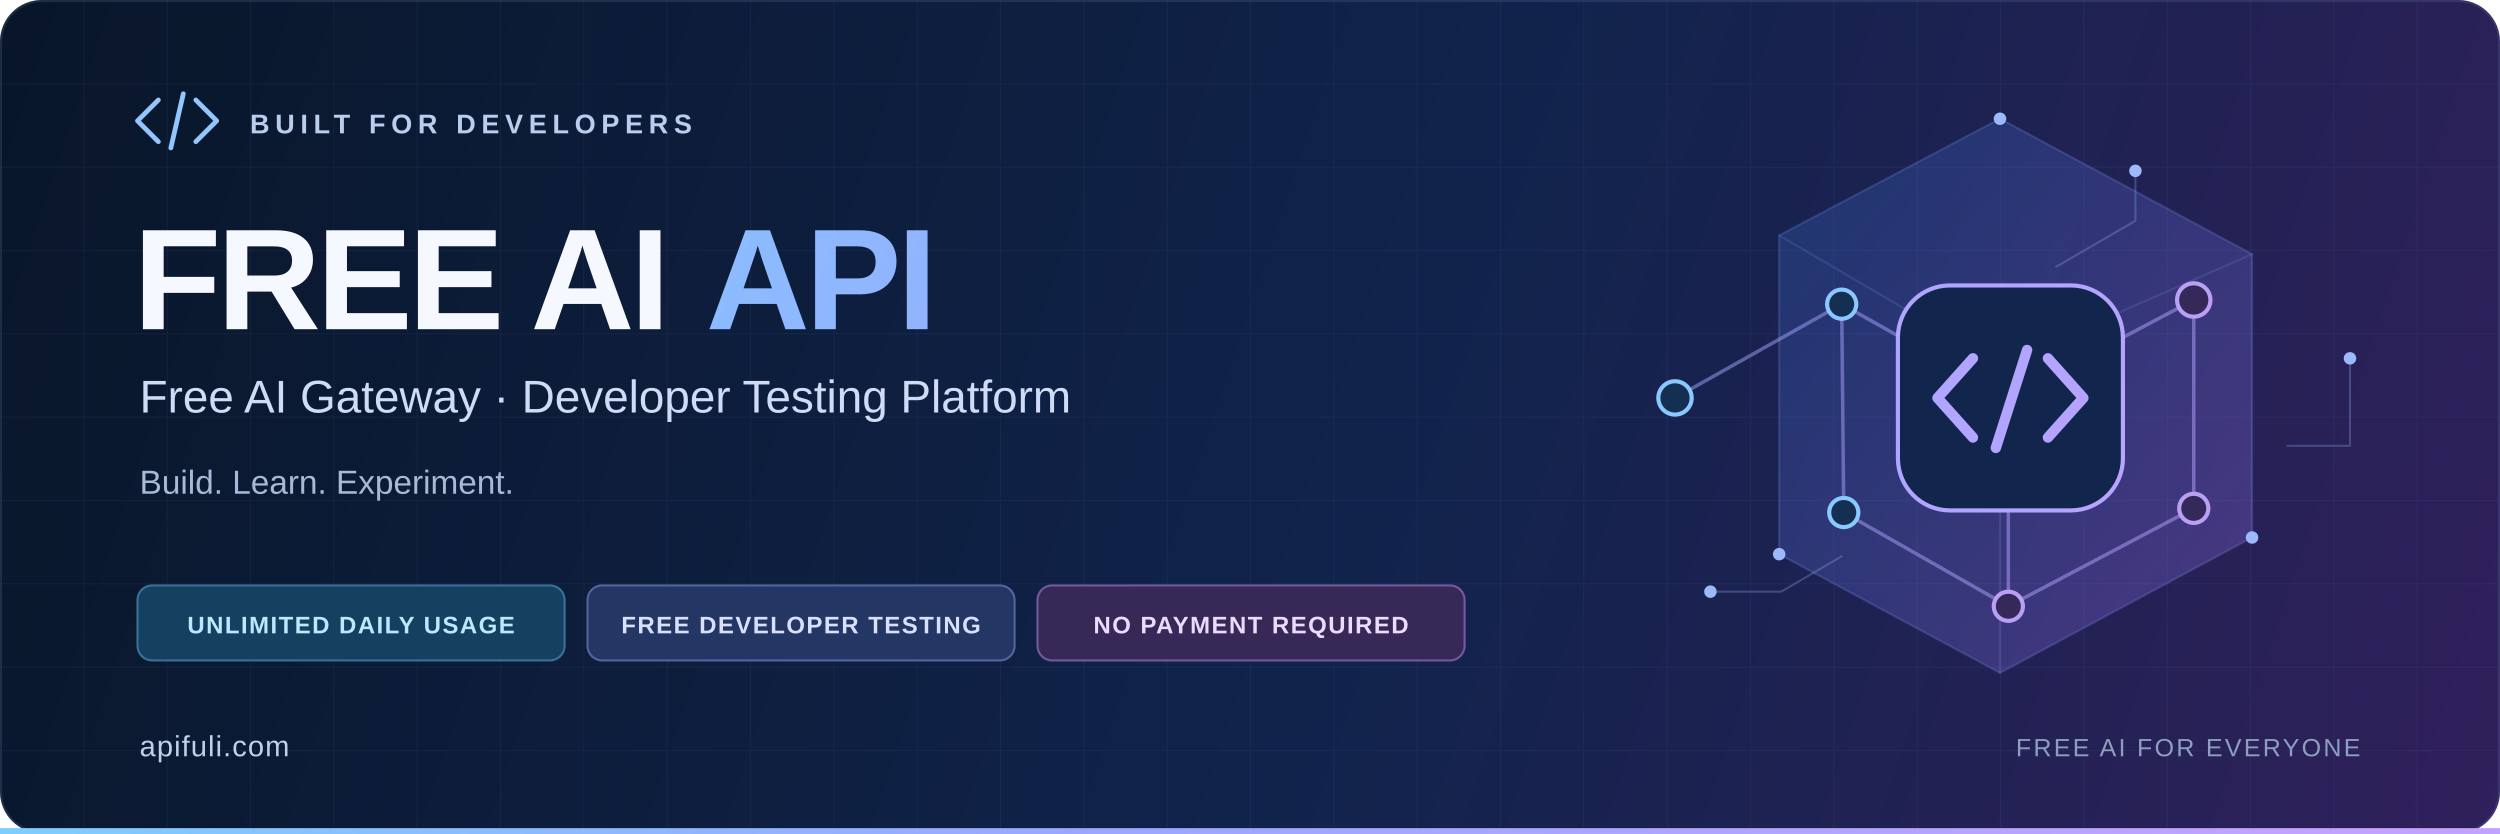
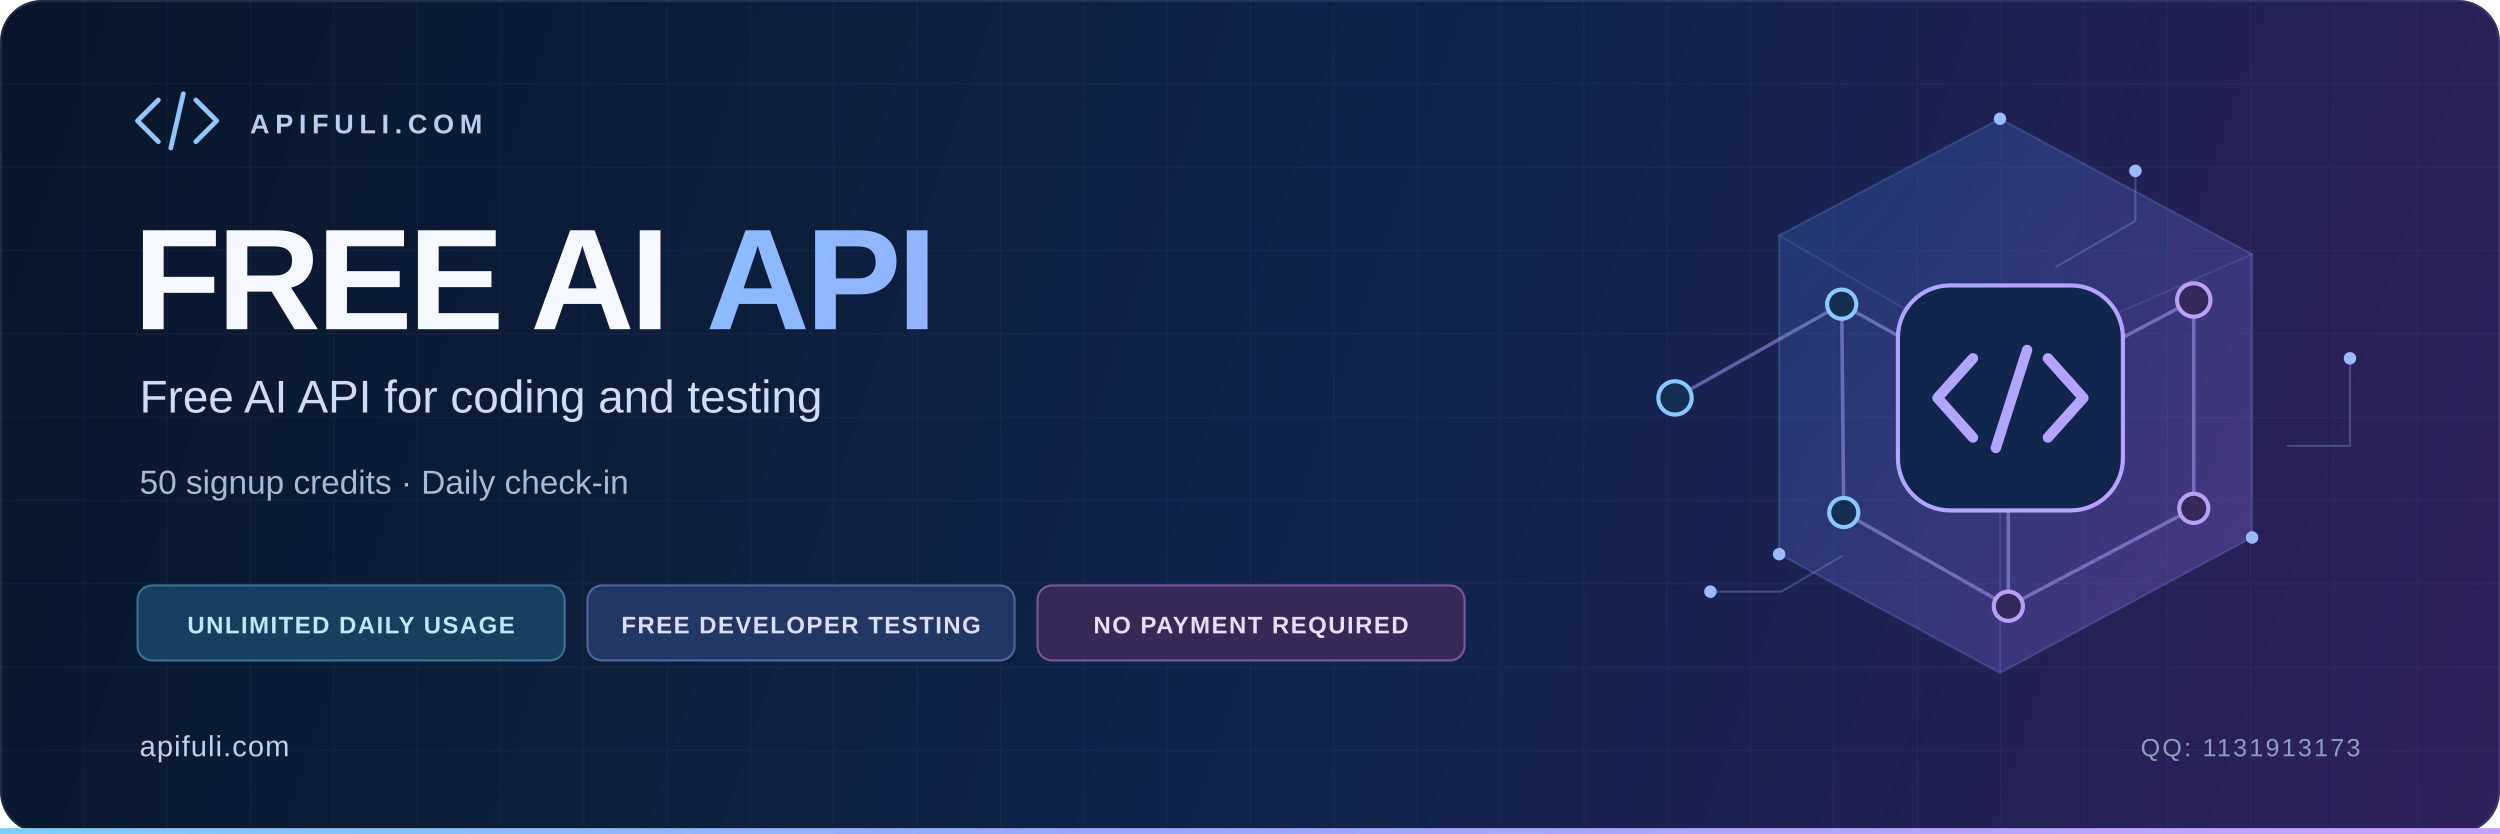
<svg xmlns="http://www.w3.org/2000/svg" width="1200" height="400" viewBox="0 0 1200 400" role="img" aria-labelledby="title desc">
  <defs>
    <linearGradient id="bg" x1="0" y1="0" x2="1200" y2="400" gradientUnits="userSpaceOnUse">
      <stop stop-color="#091629" />
      <stop offset=".55" stop-color="#10234b" />
      <stop offset="1" stop-color="#30205b" />
    </linearGradient>
    <linearGradient id="accent" x1="60" y1="0" x2="1120" y2="400" gradientUnits="userSpaceOnUse">
      <stop stop-color="#79d4ff" />
      <stop offset=".5" stop-color="#9ba7ff" />
      <stop offset="1" stop-color="#c1a3ff" />
    </linearGradient>
    <linearGradient id="node" x1="860" y1="76" x2="1100" y2="300" gradientUnits="userSpaceOnUse">
      <stop stop-color="#3471d5" stop-opacity=".24" />
      <stop offset="1" stop-color="#9c6de8" stop-opacity=".3" />
    </linearGradient>
    <pattern id="grid" width="40" height="40" patternUnits="userSpaceOnUse">
      <path d="M40 0H0V40" fill="none" stroke="#91b8f9" stroke-opacity=".055" />
    </pattern>
  </defs>
  <rect width="1200" height="400" rx="20" fill="url(#bg)" />
  <rect x=".5" y=".5" width="1199" height="399" rx="19.5" fill="url(#grid)" stroke="#7188b6" stroke-opacity=".2" />
  <path d="M0 399H1200" stroke="url(#accent)" stroke-width="3" />
  <g font-family="-apple-system,BlinkMacSystemFont,'Segoe UI',Arial,sans-serif">
    <g fill="none" stroke="#91c6ff" stroke-width="2.3" stroke-linecap="round" stroke-linejoin="round">
      <path d="M76 48 66 58l10 10M94 48l10 10-10 10M88 45l-6 26" />
    </g>
-     <text x="120" y="64" fill="#b9cdee" font-size="13" font-weight="600" letter-spacing="2.7">BUILT FOR DEVELOPERS</text>
+     <text x="120" y="64" fill="#b9cdee" font-size="13" font-weight="600" letter-spacing="2.7">APIFULI.COM</text>
    <text x="64" y="158" fill="#f6f8ff" font-size="69" font-weight="750" letter-spacing="-2">FREE AI <tspan fill="url(#accent)">API</tspan>
    </text>
-     <text x="67" y="198" fill="#d0dcf6" font-size="22" font-weight="400">Free AI Gateway · Developer Testing Platform</text>
-     <text x="67" y="237" fill="#a7b9d7" font-size="16">Build. Learn. Experiment.</text>
+     <text x="67" y="198" fill="#d0dcf6" font-size="22" font-weight="400">Free AI API for coding and testing</text>
+     <text x="67" y="237" fill="#a7b9d7" font-size="16">50 signup credits · Daily check-in</text>
    <g font-size="11.5" font-weight="600" letter-spacing=".7">
      <rect x="66" y="281" width="205" height="36" rx="7" fill="#164060" stroke="#38729a" />
      <text x="168.5" y="304" fill="#bde8ff" text-anchor="middle">UNLIMITED DAILY USAGE</text>
      <rect x="282" y="281" width="205" height="36" rx="7" fill="#243663" stroke="#53649e" />
      <text x="384.5" y="304" fill="#d9dfff" text-anchor="middle">FREE DEVELOPER TESTING</text>
      <rect x="498" y="281" width="205" height="36" rx="7" fill="#362958" stroke="#76599a" />
      <text x="600.5" y="304" fill="#ecdaff" text-anchor="middle">NO PAYMENT REQUIRED</text>
    </g>
    <text x="67" y="363" fill="#c0cfee" font-size="14" letter-spacing=".5">apifuli.com</text>
-     <text x="1133" y="363" fill="#8c9fbe" font-size="12" text-anchor="end" letter-spacing="1.1">FREE AI FOR EVERYONE</text>
+     <text x="1133" y="363" fill="#8c9fbe" font-size="12" text-anchor="end" letter-spacing="1.1">QQ: 1131913173</text>
  </g>
  <g fill="none" stroke-linecap="round" stroke-linejoin="round">
    <path d="M854 113 960 57l121 65v136l-121 65-106-57Z" fill="url(#node)" stroke="#7995e5" stroke-opacity=".24" />
    <path d="M854 113 960 175l121-53M960 175v148" stroke="#95afff" stroke-opacity=".14" />
    <path d="m804 191 80-45 80 45 89-47M884 146l1 100 79 45M964 191v100l89-47V144" stroke="url(#accent)" stroke-width="1.7" stroke-opacity=".48" />
    <path d="M1025 82v24l-38 22M1098 214h30v-42M821 284h34l29-17" stroke="#8dabf1" stroke-opacity=".3" />
    <rect x="911" y="137" width="108" height="108" rx="25" fill="#12264d" stroke="url(#accent)" stroke-width="2" />
    <path d="m947 172-17 19 17 19M983 172l17 19-17 19M973 168l-15 47" stroke="url(#accent)" stroke-width="5" />
    <g fill="#152f52" stroke="#8ac8ff" stroke-width="2">
      <circle cx="804" cy="191" r="8" />
      <circle cx="884" cy="146" r="7" />
      <circle cx="885" cy="246" r="7" />
    </g>
    <g fill="#342958" stroke="#bb9ff4" stroke-width="2">
      <circle cx="1053" cy="144" r="8" />
      <circle cx="1053" cy="244" r="7" />
      <circle cx="964" cy="291" r="7" />
    </g>
    <g fill="#9cb9fa" stroke="none">
      <circle cx="960" cy="57" r="3" />
      <circle cx="1081" cy="258" r="3" />
      <circle cx="854" cy="266" r="3" />
      <circle cx="1128" cy="172" r="3" />
      <circle cx="1025" cy="82" r="3" />
      <circle cx="821" cy="284" r="3" />
    </g>
  </g>
</svg>
